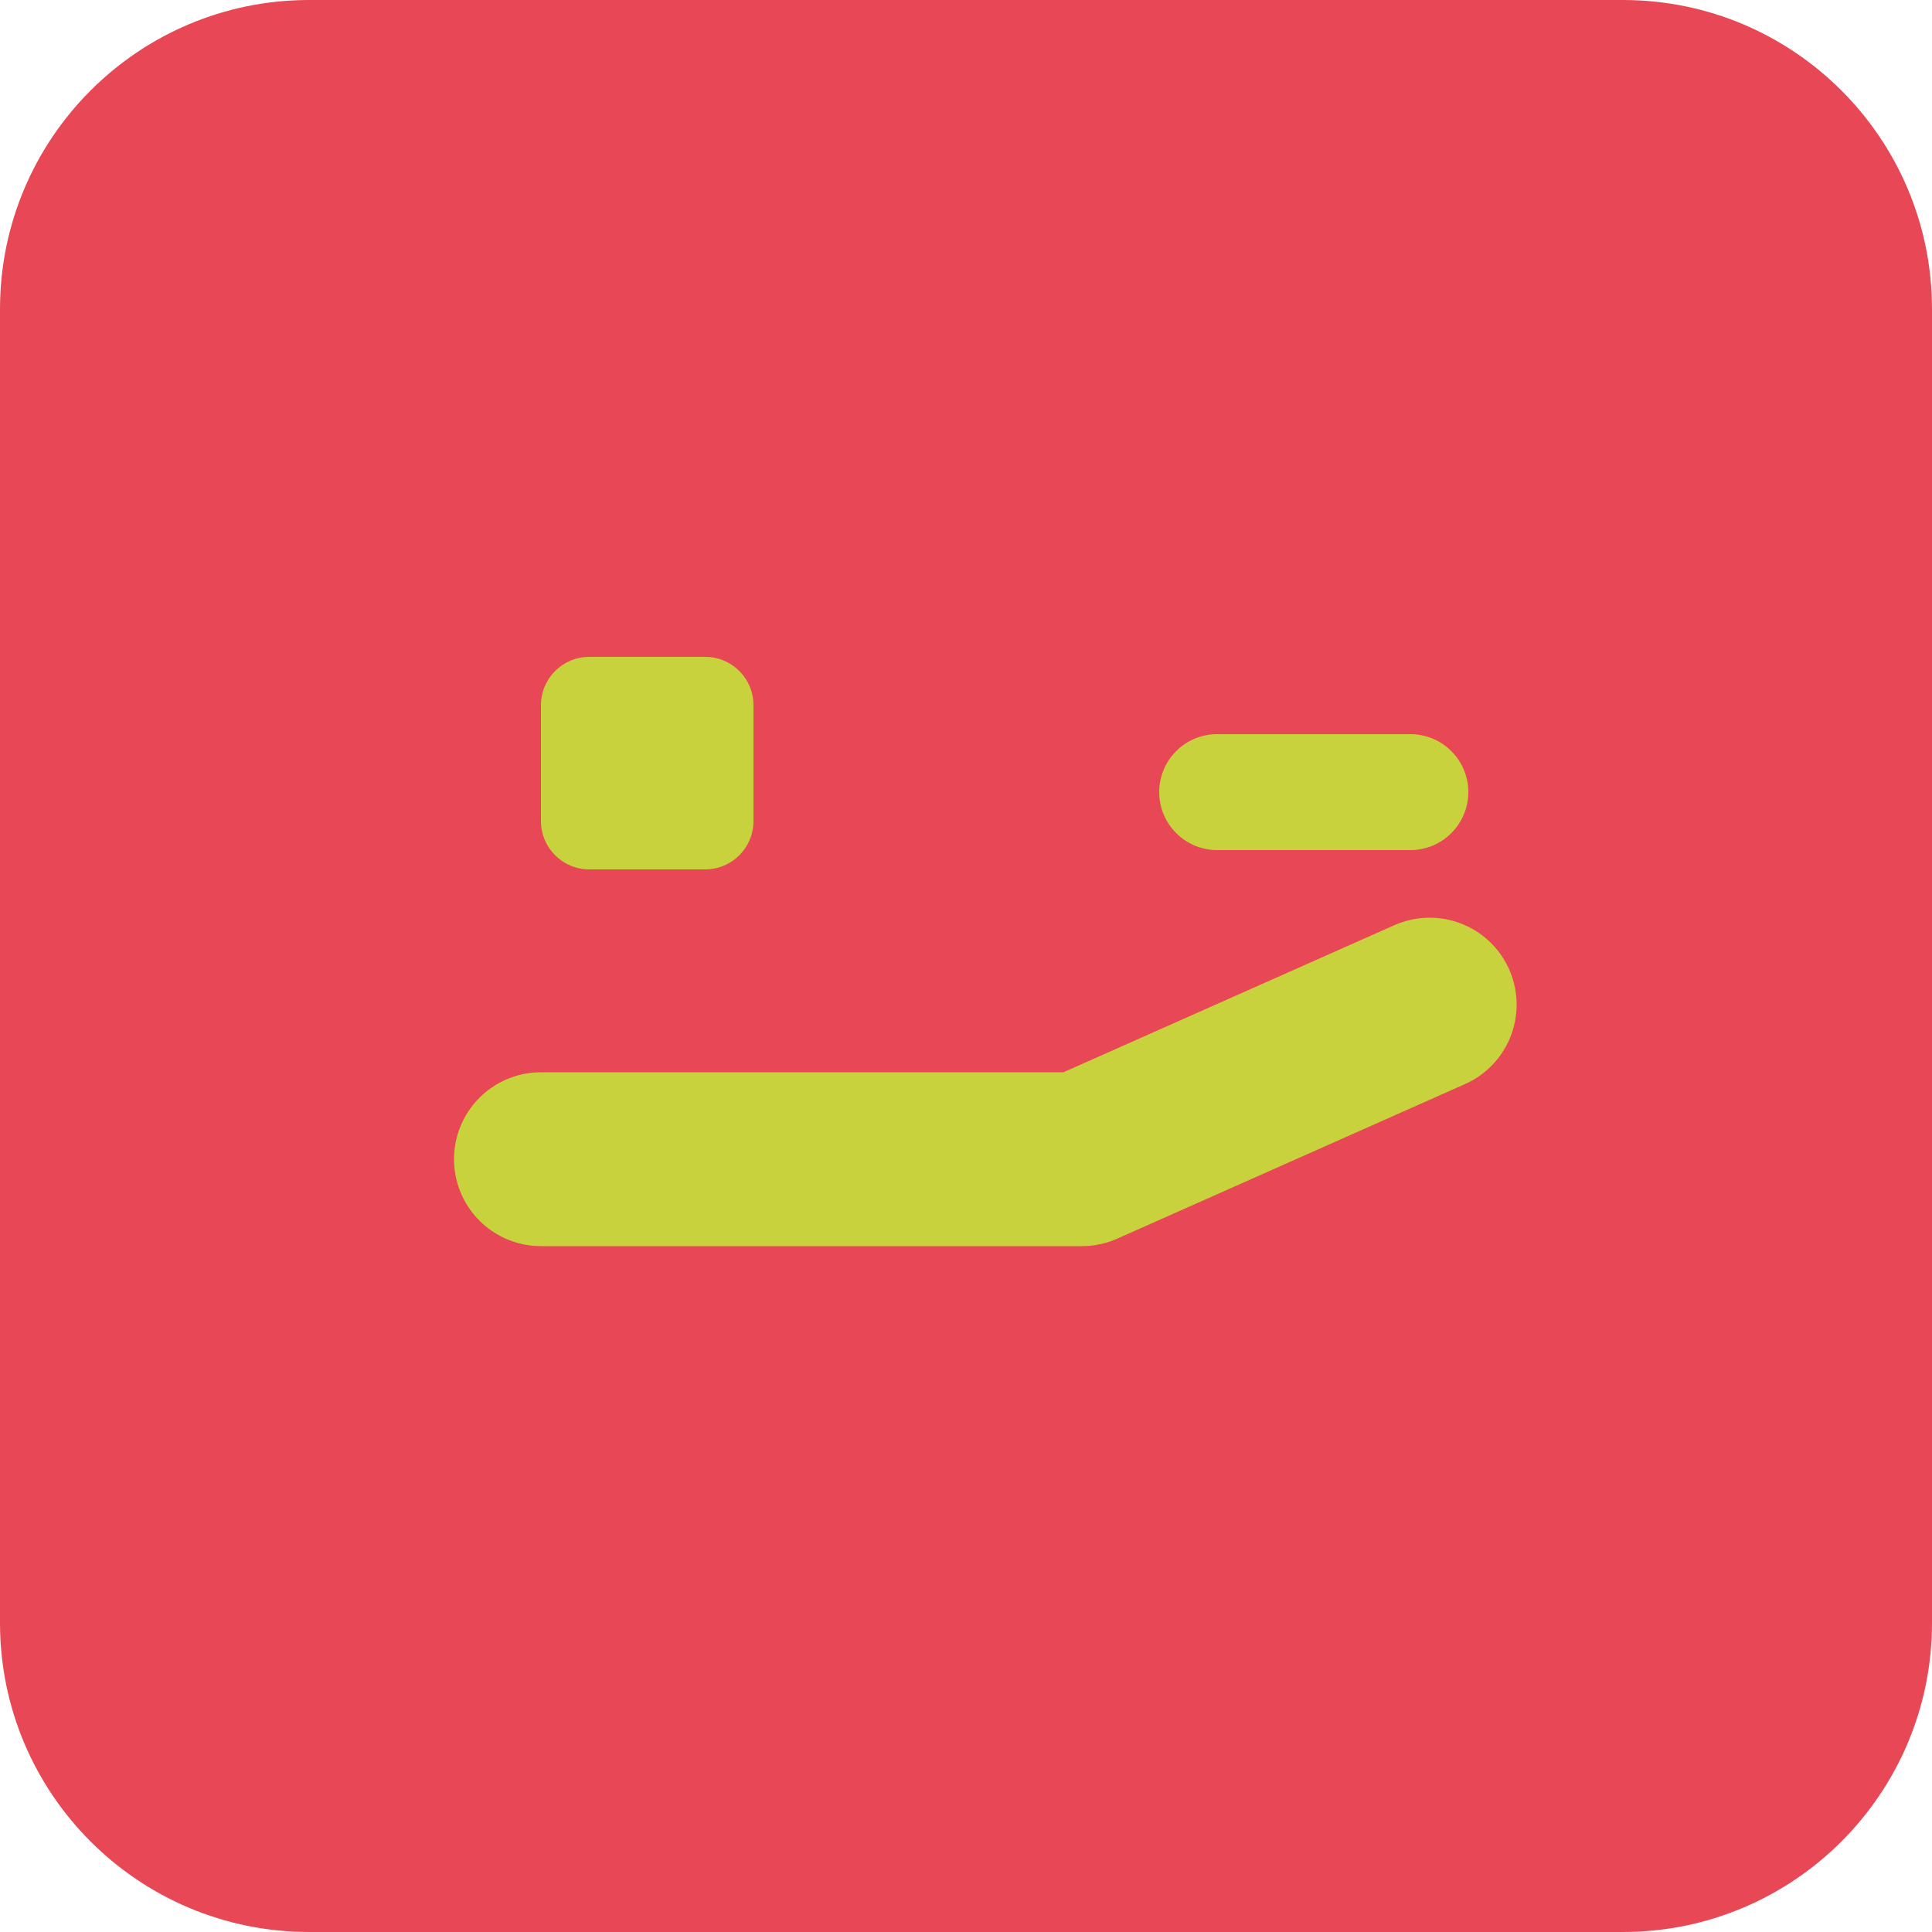
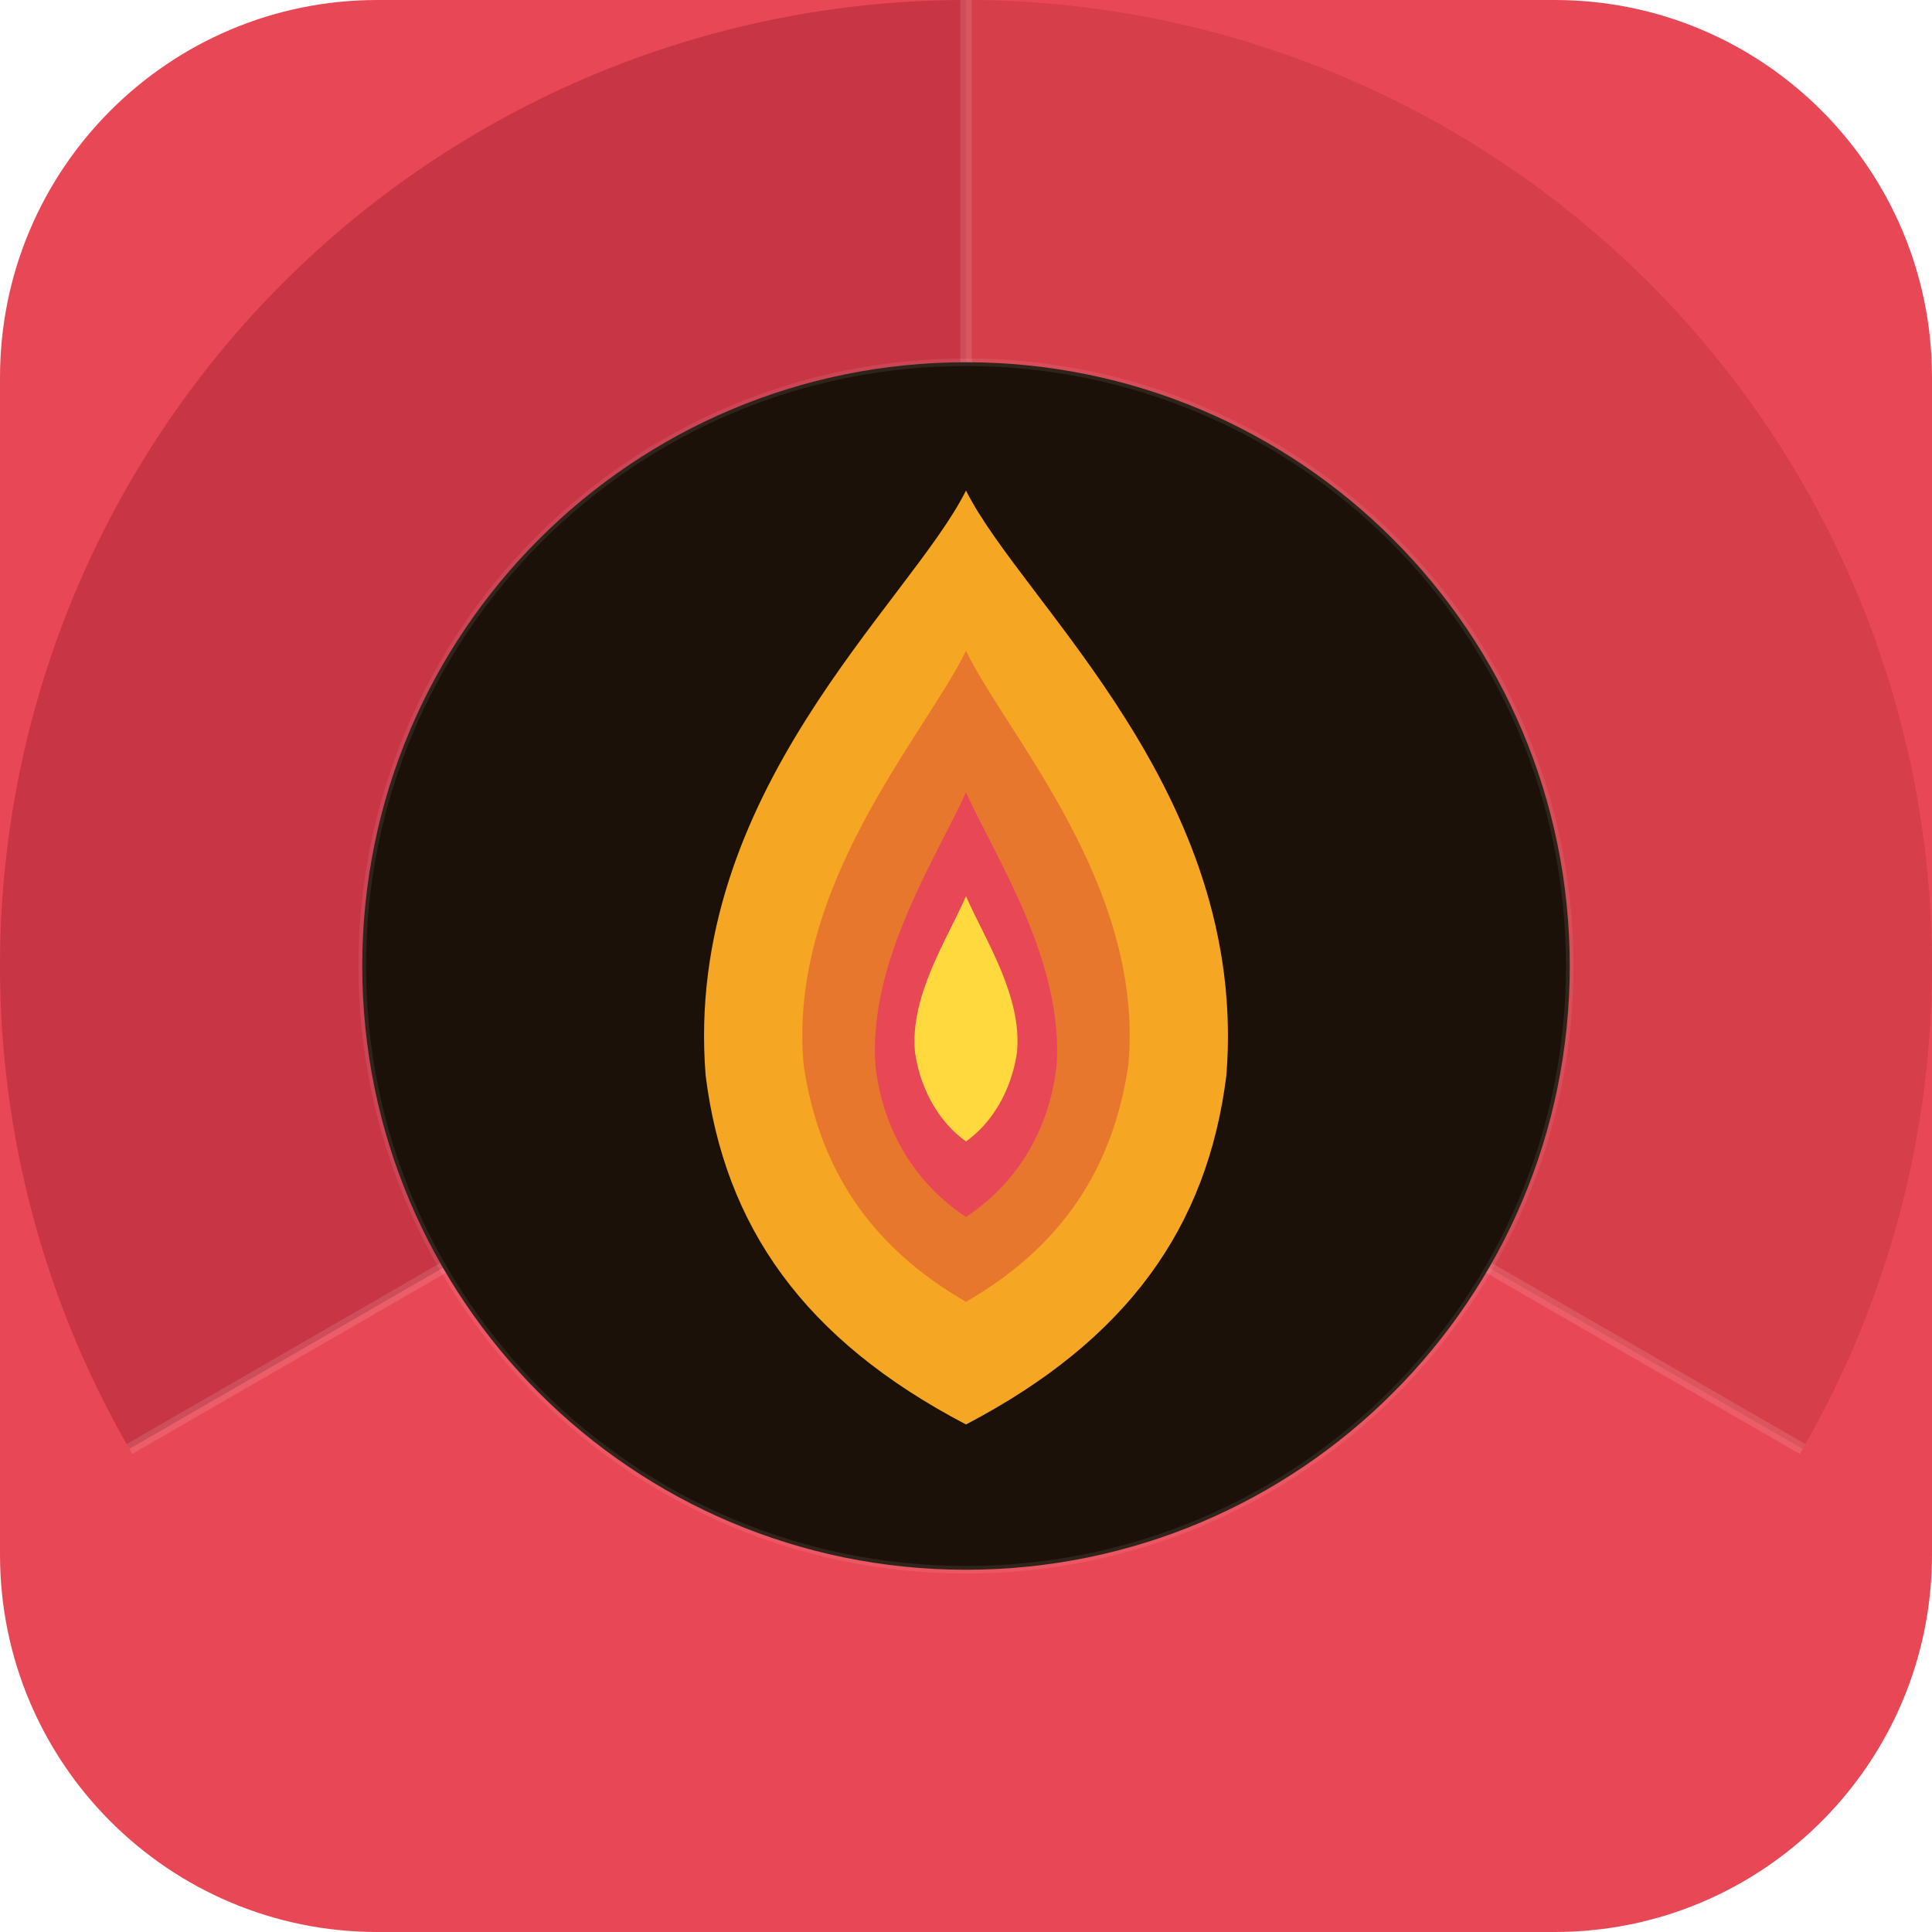
- <svg xmlns="http://www.w3.org/2000/svg" viewBox="0 0 100 100" width="64" height="64">
-   <rect width="100" height="100" rx="16" fill="#E84855" />
-   <rect x="28" y="34" width="11" height="11" rx="2.5" fill="#C8D23C" />
-   <rect x="60" y="38" width="16" height="6" rx="3" fill="#C8D23C" />
-   <path d="M28 60 H56 L74 52" fill="none" stroke="#C8D23C" stroke-width="9" stroke-linecap="round" stroke-linejoin="round" />
+ <svg xmlns="http://www.w3.org/2000/svg" viewBox="0 0 1024 1024">
+   <defs>
+     <clipPath id="roundedBg">
+       <rect width="1024" height="1024" rx="200" />
+     </clipPath>
+   </defs>
+   <rect width="1024" height="1024" rx="200" fill="#E84855" />
+   <g clip-path="url(#roundedBg)">
+     <g transform="translate(512, 512)">
+       <path d="M0,-512 A512,512 0 0,1 443.4,256 L0,0 Z" fill="#D63E4A" />
+       <path d="M-443.4,256 A512,512 0 0,1 0,-512 L0,0 Z" fill="#C83545" />
+       <path d="M443.4,256 A512,512 0 0,1 -443.4,256 L0,0 Z" fill="#E84855" />
+       <line x1="0" y1="0" x2="0" y2="-512" stroke="rgba(255,255,255,0.12)" stroke-width="6" />
+       <line x1="0" y1="0" x2="443.4" y2="256" stroke="rgba(255,255,255,0.12)" stroke-width="6" />
+       <line x1="0" y1="0" x2="-443.4" y2="256" stroke="rgba(255,255,255,0.12)" stroke-width="6" />
+     </g>
+   </g>
+   <circle cx="512" cy="512" r="320" fill="#1c1108" />
+   <circle cx="512" cy="512" r="320" fill="none" stroke="rgba(255,255,255,0.08)" stroke-width="4" />
+   <g transform="translate(512, 540)">
+     <path d="M0,-280 C-30,-220 -150,-120 -138,30 C-128,110 -86,170 0,215 C86,170 128,110 138,30 C150,-120 30,-220 0,-280Z" fill="#F5A623" />
+     <path d="M0,-195 C-22,-150 -95,-70 -86,25 C-78,78 -52,120 0,150 C52,120 78,78 86,25 C95,-70 22,-150 0,-195Z" fill="#E8772E" />
+     <path d="M0,-120 C-16,-85 -52,-30 -48,25 C-44,60 -26,88 0,105 C26,88 44,60 48,25 C52,-30 16,-85 0,-120Z" fill="#E84855" />
+     <path d="M0,-65 C-10,-42 -30,-12 -27,18 C-24,38 -14,55 0,65 C14,55 24,38 27,18 C30,-12 10,-42 0,-65Z" fill="#FFD93D" />
+   </g>
</svg>
